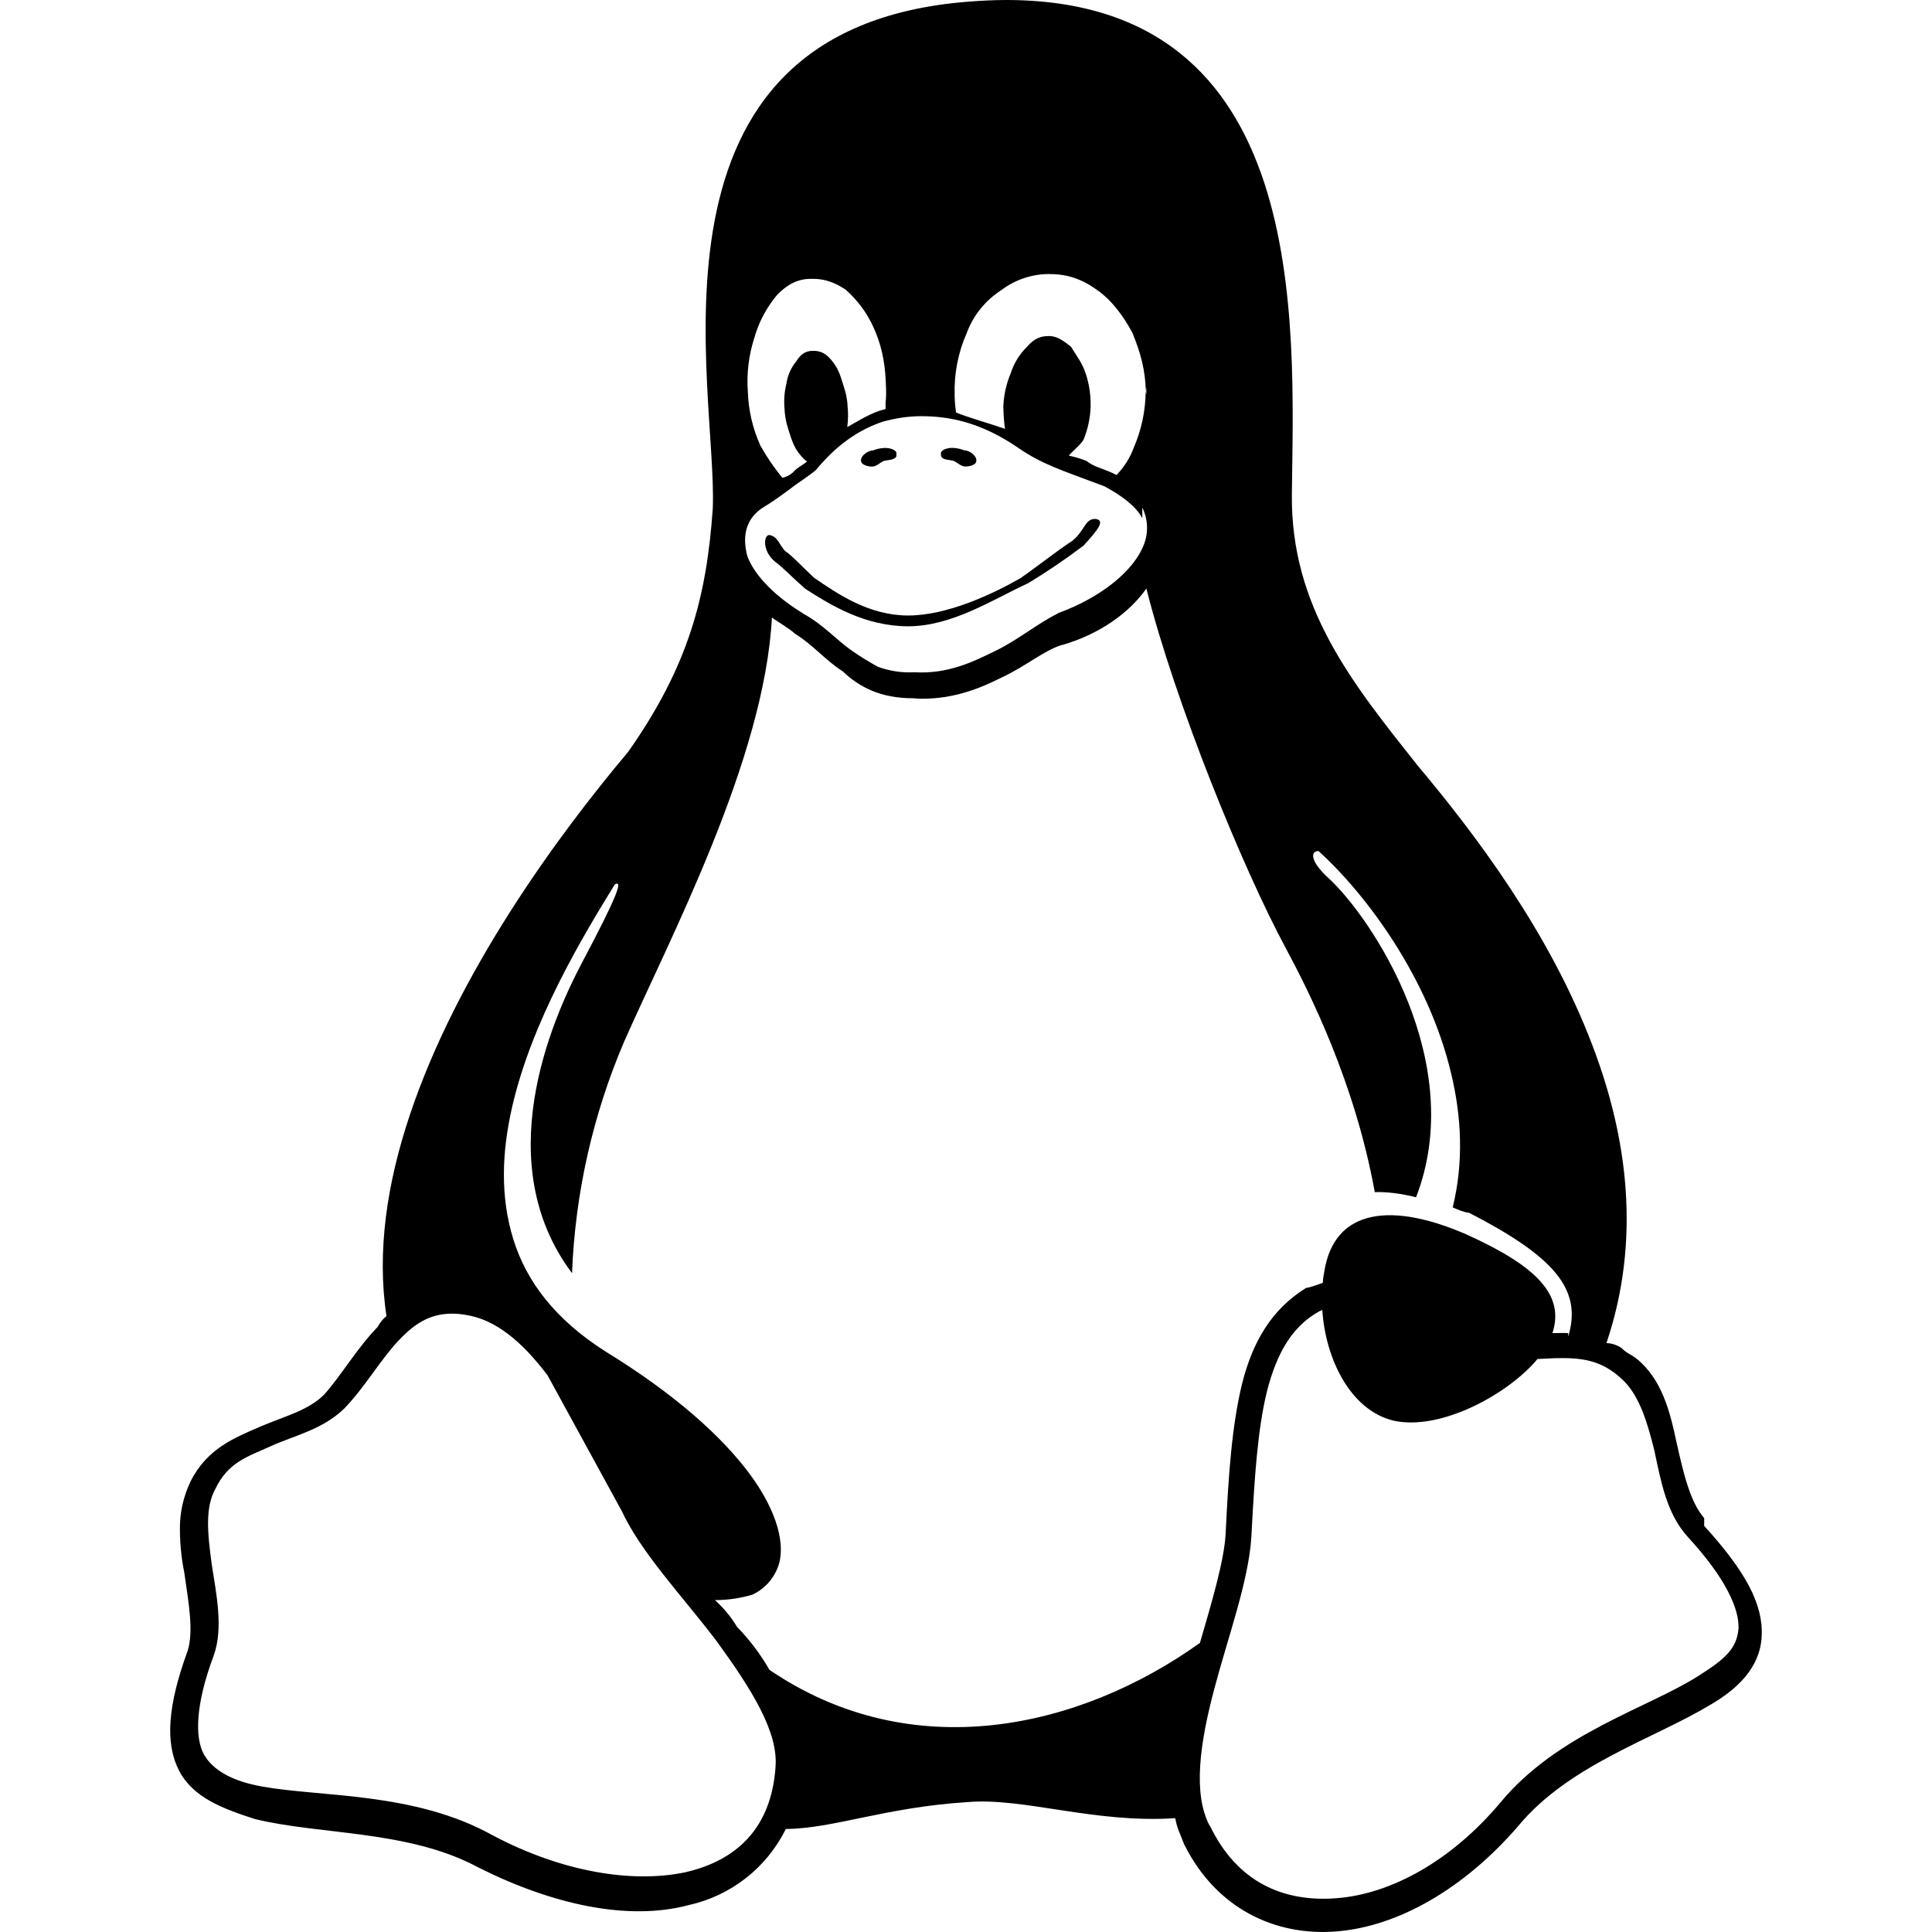
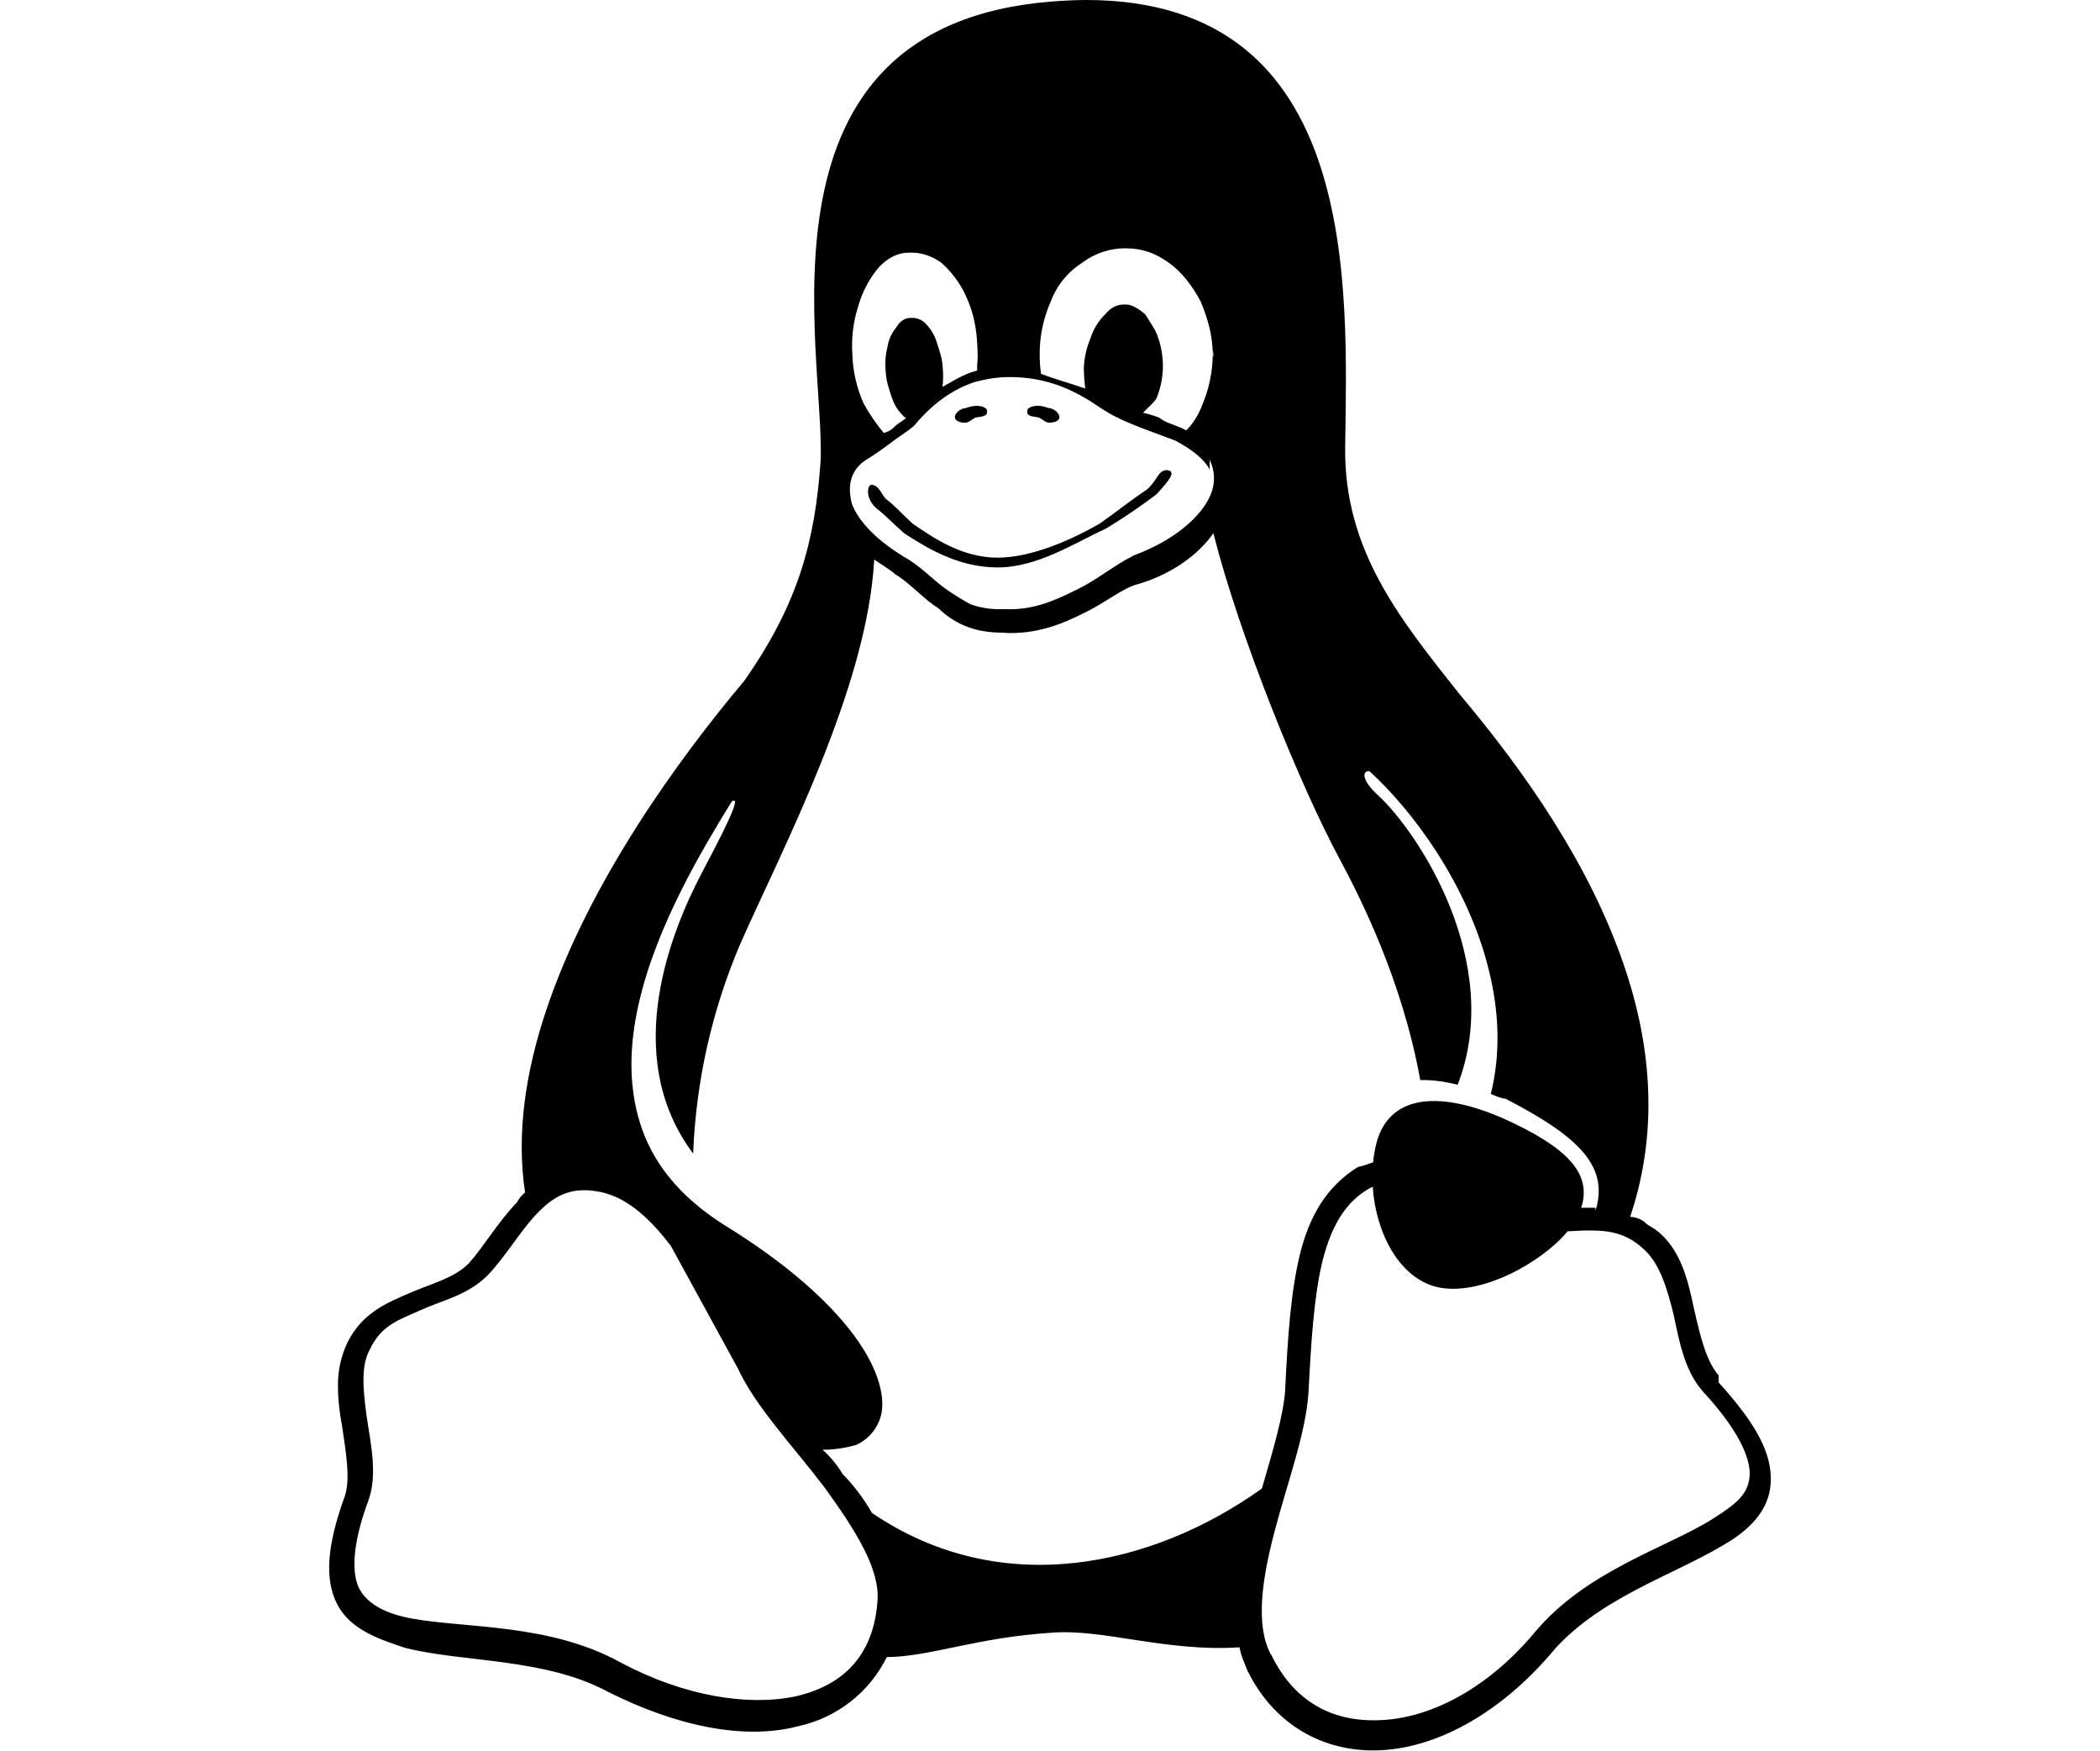
- <svg xmlns="http://www.w3.org/2000/svg" class="os-icon" role="img" width="24px" height="24px" viewBox="0 0 24 24">
+ <svg xmlns="http://www.w3.org/2000/svg" class="os-icon" role="img" width="60px" height="50px" viewBox="0 0 24 24">
  <path d="M12.504 0c-.155 0-.315.008-.48.021-4.226.333-3.105 4.807-3.17 6.298-.076 1.092-.3 1.953-1.05 3.02-.885 1.051-2.127 2.75-2.716 4.521-.278.832-.41 1.684-.287 2.489a.424.424 0 00-.11.135c-.26.268-.45.6-.663.839-.199.199-.485.267-.797.4-.313.136-.658.269-.864.68-.09.189-.136.394-.132.602 0 .199.027.4.055.536.058.399.116.728.04.97-.249.68-.28 1.145-.106 1.484.174.334.535.47.94.601.81.2 1.91.135 2.774.6.926.466 1.866.67 2.616.47.526-.116.97-.464 1.208-.946.587-.003 1.23-.269 2.26-.334.699-.058 1.574.267 2.577.2.025.134.063.198.114.333l.003.003c.391.778 1.113 1.132 1.884 1.071.771-.06 1.592-.536 2.257-1.306.631-.765 1.683-1.084 2.378-1.503.348-.199.629-.469.649-.853.023-.4-.2-.811-.714-1.376v-.097l-.003-.003c-.17-.2-.25-.535-.338-.926-.085-.401-.182-.786-.492-1.046h-.003c-.059-.054-.123-.067-.188-.135a.357.357 0 00-.19-.064c.431-1.278.264-2.55-.173-3.694-.533-1.41-1.465-2.638-2.175-3.483-.796-1.005-1.576-1.957-1.56-3.368.026-2.152.236-6.133-3.544-6.139zm.529 3.405h.013c.213 0 .396.062.584.198.19.135.33.332.438.533.105.259.158.459.166.724 0-.02.006-.04.006-.06v.105a.086.086 0 01-.004-.021l-.004-.024a1.807 1.807 0 01-.15.706.953.953 0 01-.213.335.71.71 0 00-.088-.042c-.104-.045-.198-.064-.284-.133a1.312 1.312 0 00-.22-.066c.05-.06.146-.133.183-.198.053-.128.082-.264.088-.402v-.02a1.21 1.21 0 00-.061-.4c-.045-.134-.101-.2-.183-.333-.084-.066-.167-.132-.267-.132h-.016c-.093 0-.176.03-.262.132a.8.8 0 00-.205.334 1.18 1.18 0 00-.09.4v.019c.002.089.008.179.02.267-.193-.067-.438-.135-.607-.202a1.635 1.635 0 01-.018-.2v-.02a1.772 1.772 0 01.15-.768c.082-.22.232-.406.43-.533a.985.985 0 01.594-.2zm-2.962.059h.036c.142 0 .27.048.399.135.146.129.264.288.344.465.09.199.14.4.153.667v.004c.007.134.006.2-.002.266v.08c-.03.007-.056.018-.083.024-.152.055-.274.135-.393.2.012-.09.013-.18.003-.267v-.015c-.012-.133-.04-.2-.082-.333a.613.613 0 00-.166-.267.248.248 0 00-.183-.064h-.021c-.071.006-.13.04-.186.132a.552.552 0 00-.12.27.944.944 0 00-.023.33v.015c.012.135.037.2.08.334.046.134.098.2.166.268.01.009.02.018.034.024-.07.057-.117.07-.176.136a.304.304 0 01-.131.068 2.62 2.62 0 01-.275-.402 1.772 1.772 0 01-.155-.667 1.759 1.759 0 01.08-.668 1.43 1.43 0 01.283-.535c.128-.133.26-.2.418-.2zm1.37 1.706c.332 0 .733.065 1.216.399.293.2.523.269 1.052.468h.003c.255.136.405.266.478.399v-.131a.571.571 0 01.016.47c-.123.31-.516.643-1.063.842v.002c-.268.135-.501.333-.775.465-.276.135-.588.292-1.012.267a1.139 1.139 0 01-.448-.067 3.566 3.566 0 01-.322-.198c-.195-.135-.363-.332-.612-.465v-.005h-.005c-.4-.246-.616-.512-.686-.71-.07-.268-.005-.47.193-.6.224-.135.38-.271.483-.336.104-.074.143-.102.176-.131h.002v-.003c.169-.202.436-.47.839-.601.139-.036.294-.065.466-.065zm2.8 2.142c.358 1.417 1.196 3.475 1.735 4.473.286.534.855 1.659 1.102 3.024.156-.005.33.018.513.064.646-1.671-.546-3.467-1.089-3.966-.22-.2-.232-.335-.123-.335.59.534 1.365 1.572 1.646 2.757.13.535.16 1.104.021 1.67.067.028.135.06.205.067 1.032.534 1.413.938 1.23 1.537v-.043c-.06-.003-.12 0-.18 0h-.016c.151-.467-.182-.825-1.065-1.224-.915-.4-1.646-.336-1.77.465-.008.043-.013.066-.018.135-.068.023-.139.053-.209.064-.43.268-.662.669-.793 1.187-.13.533-.17 1.156-.205 1.869v.003c-.02.334-.17.838-.319 1.35-1.5 1.072-3.58 1.538-5.348.334a2.645 2.645 0 00-.402-.533 1.45 1.45 0 00-.275-.333c.182 0 .338-.03.465-.067a.615.615 0 00.314-.334c.108-.267 0-.697-.345-1.163-.345-.467-.931-.995-1.788-1.521-.63-.4-.986-.87-1.15-1.396-.165-.534-.143-1.085-.015-1.645.245-1.07.873-2.11 1.274-2.763.107-.065.037.135-.408.974-.396.751-1.14 2.497-.122 3.854a8.123 8.123 0 01.647-2.876c.564-1.278 1.743-3.504 1.836-5.268.048.036.217.135.289.202.218.133.38.333.59.465.21.201.477.335.876.335.039.003.075.006.11.006.412 0 .73-.134.997-.268.29-.134.52-.334.74-.4h.005c.467-.135.835-.402 1.044-.7zm2.185 8.958c.037.6.343 1.245.882 1.377.588.134 1.434-.333 1.791-.765l.211-.01c.315-.007.577.01.847.268l.003.003c.208.199.305.53.391.876.085.4.154.78.409 1.066.486.527.645.906.636 1.14l.003-.007v.018l-.003-.012c-.015.262-.185.396-.498.595-.63.401-1.746.712-2.457 1.57-.618.737-1.37 1.14-2.036 1.191-.664.053-1.237-.2-1.574-.898l-.005-.003c-.21-.4-.12-1.025.056-1.69.176-.668.428-1.344.463-1.897.037-.714.076-1.335.195-1.814.12-.465.308-.797.641-.984l.045-.022zm-10.814.049h.01c.053 0 .105.005.157.014.376.055.706.333 1.023.752l.91 1.664.003.003c.243.533.754 1.064 1.189 1.637.434.598.77 1.131.729 1.57v.006c-.057.744-.48 1.148-1.125 1.294-.645.135-1.52.002-2.395-.464-.968-.536-2.118-.469-2.857-.602-.369-.066-.61-.2-.723-.4-.11-.2-.113-.602.123-1.23v-.004l.002-.003c.117-.334.03-.752-.027-1.118-.055-.401-.083-.71.043-.94.16-.334.396-.4.69-.533.294-.135.64-.202.915-.47h.002v-.002c.256-.268.445-.601.668-.838.19-.201.38-.336.663-.336zm7.159-9.074c-.435.201-.945.535-1.488.535-.542 0-.97-.267-1.28-.466-.154-.134-.28-.268-.373-.335-.164-.134-.144-.333-.074-.333.109.016.129.134.199.2.096.066.215.2.36.333.292.2.68.467 1.167.467.485 0 1.053-.267 1.398-.466.195-.135.445-.334.648-.467.156-.136.149-.267.279-.267.128.016.034.134-.147.332a8.097 8.097 0 01-.69.468zm-1.082-1.583V5.64c-.006-.02.013-.042.029-.05.074-.043.18-.027.26.004.063 0 .16.067.15.135-.006.049-.085.066-.135.066-.055 0-.092-.043-.141-.068-.052-.018-.146-.008-.163-.065zm-.551 0c-.02.058-.113.049-.166.066-.047.025-.086.068-.14.068-.05 0-.13-.02-.136-.068-.01-.066.088-.133.15-.133.08-.031.184-.047.259-.005.019.009.036.03.03.05v.02h.003z" />
</svg>
